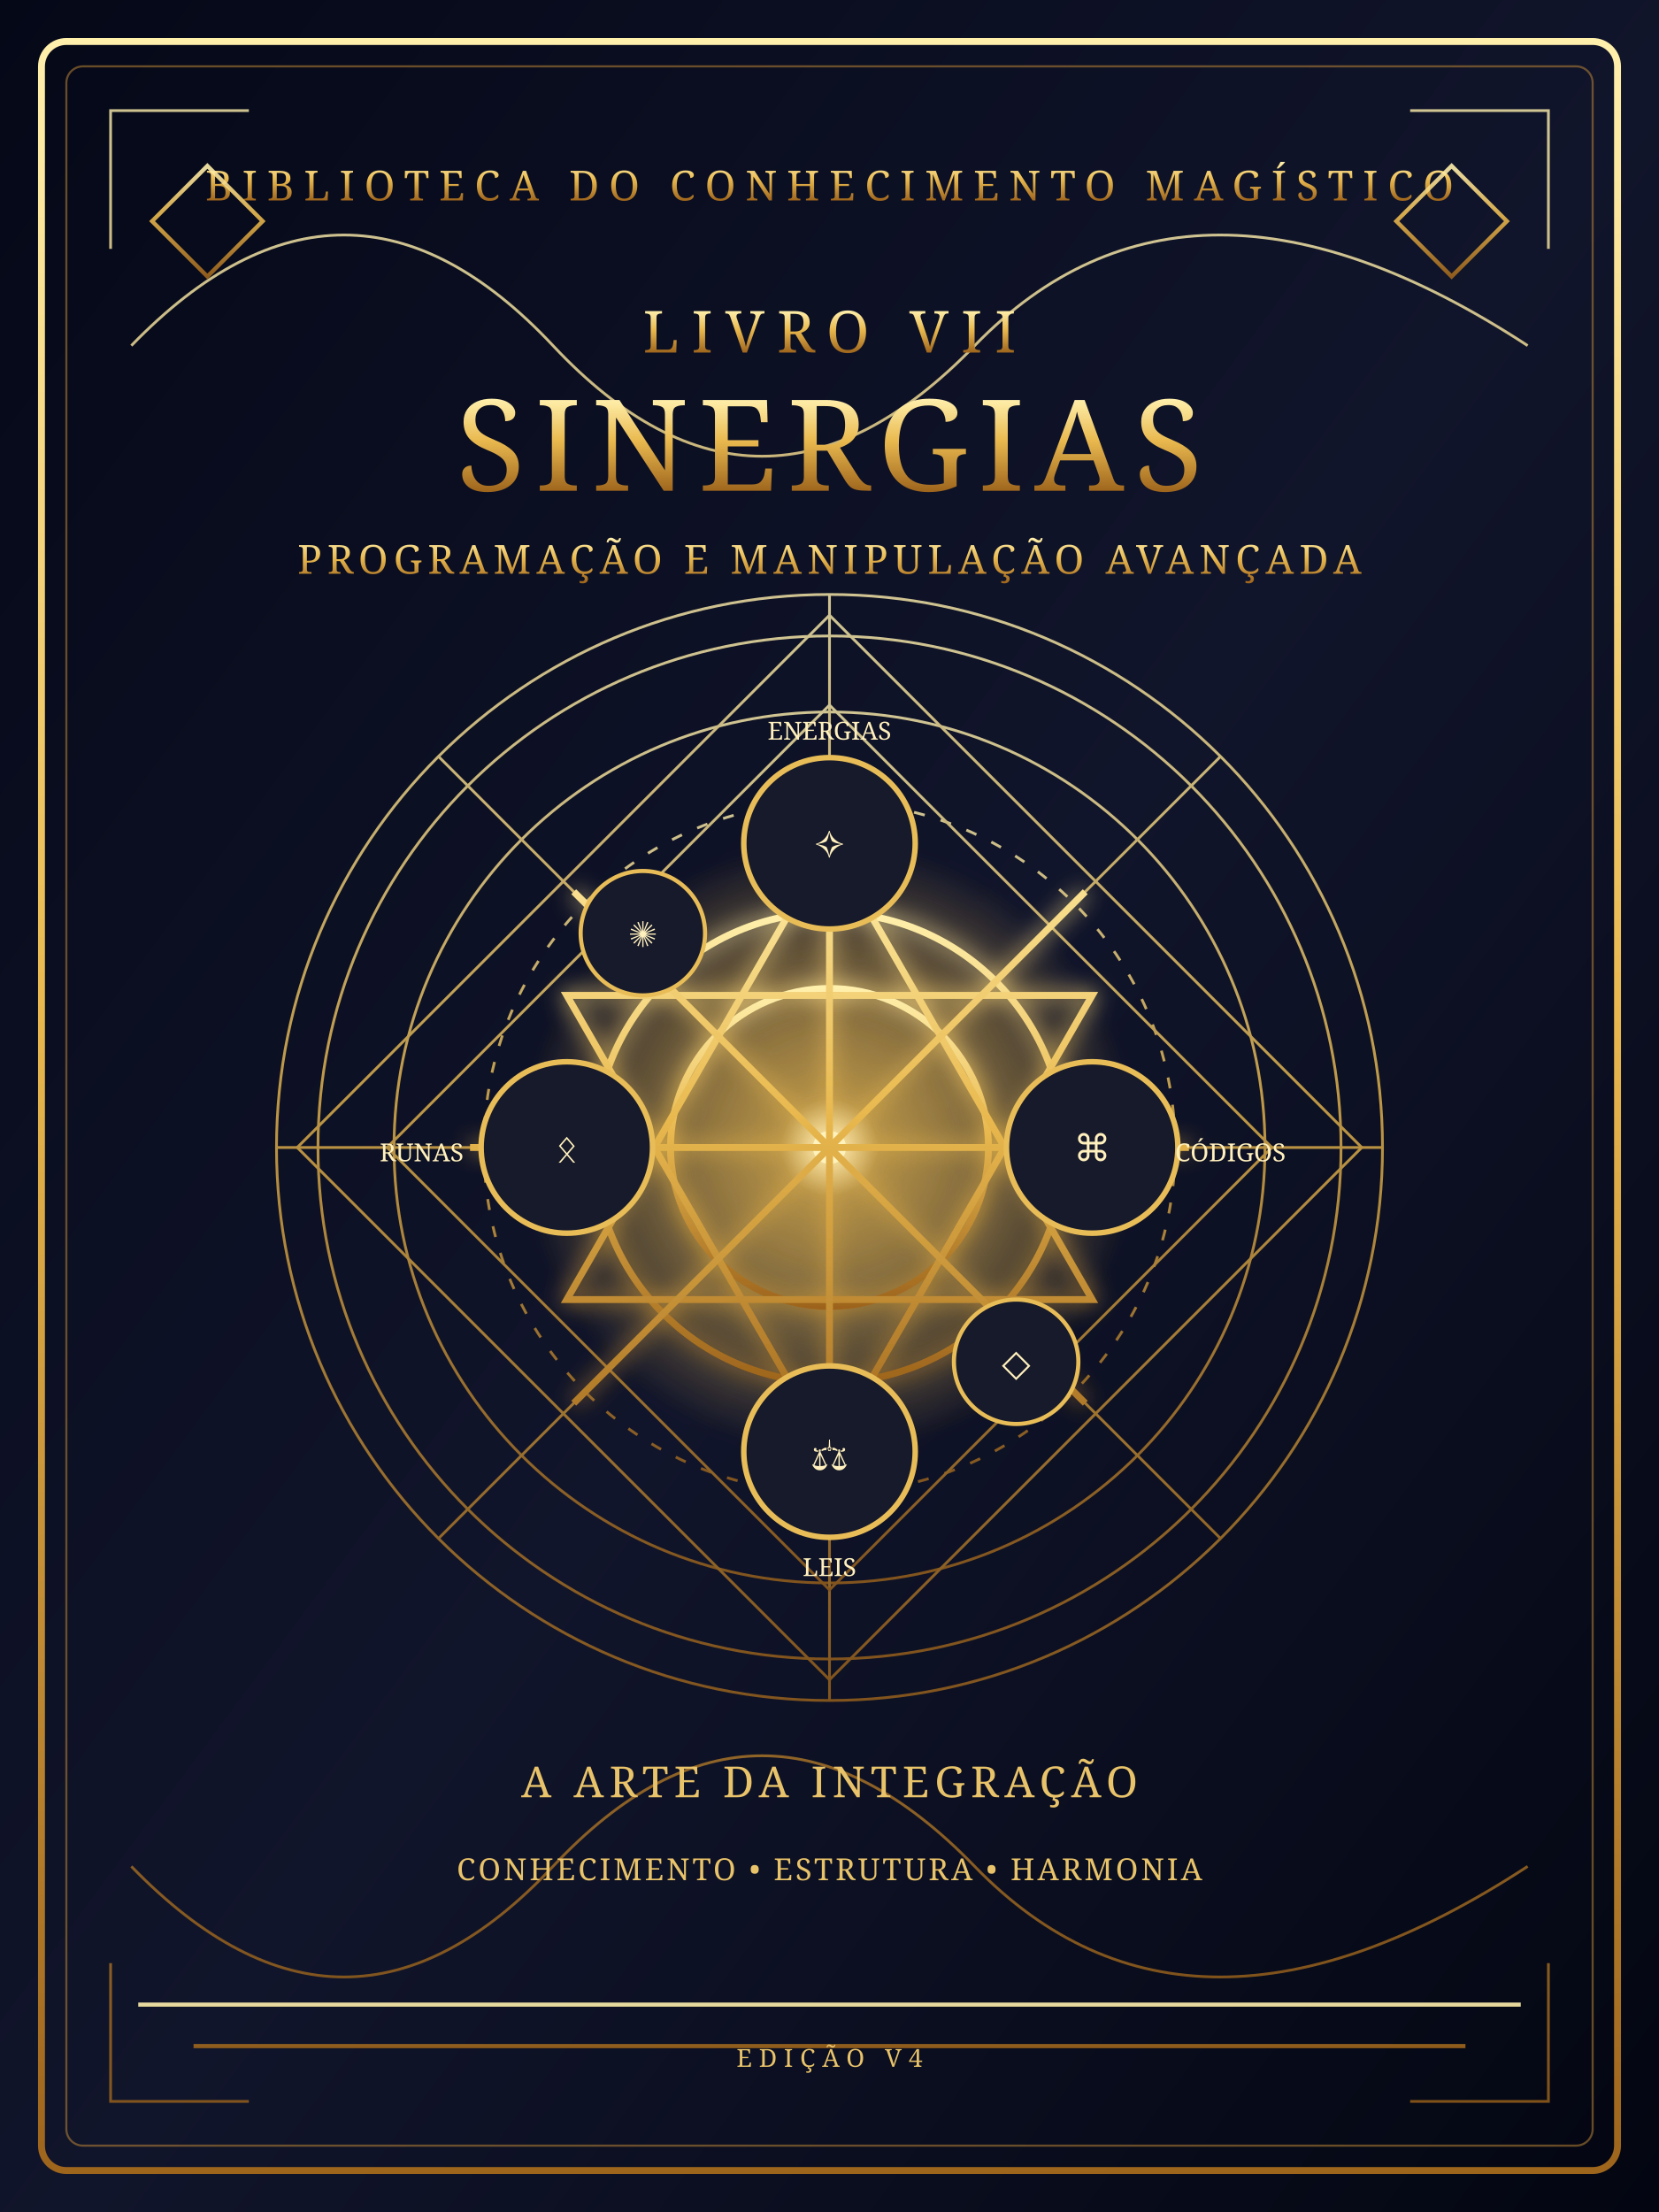
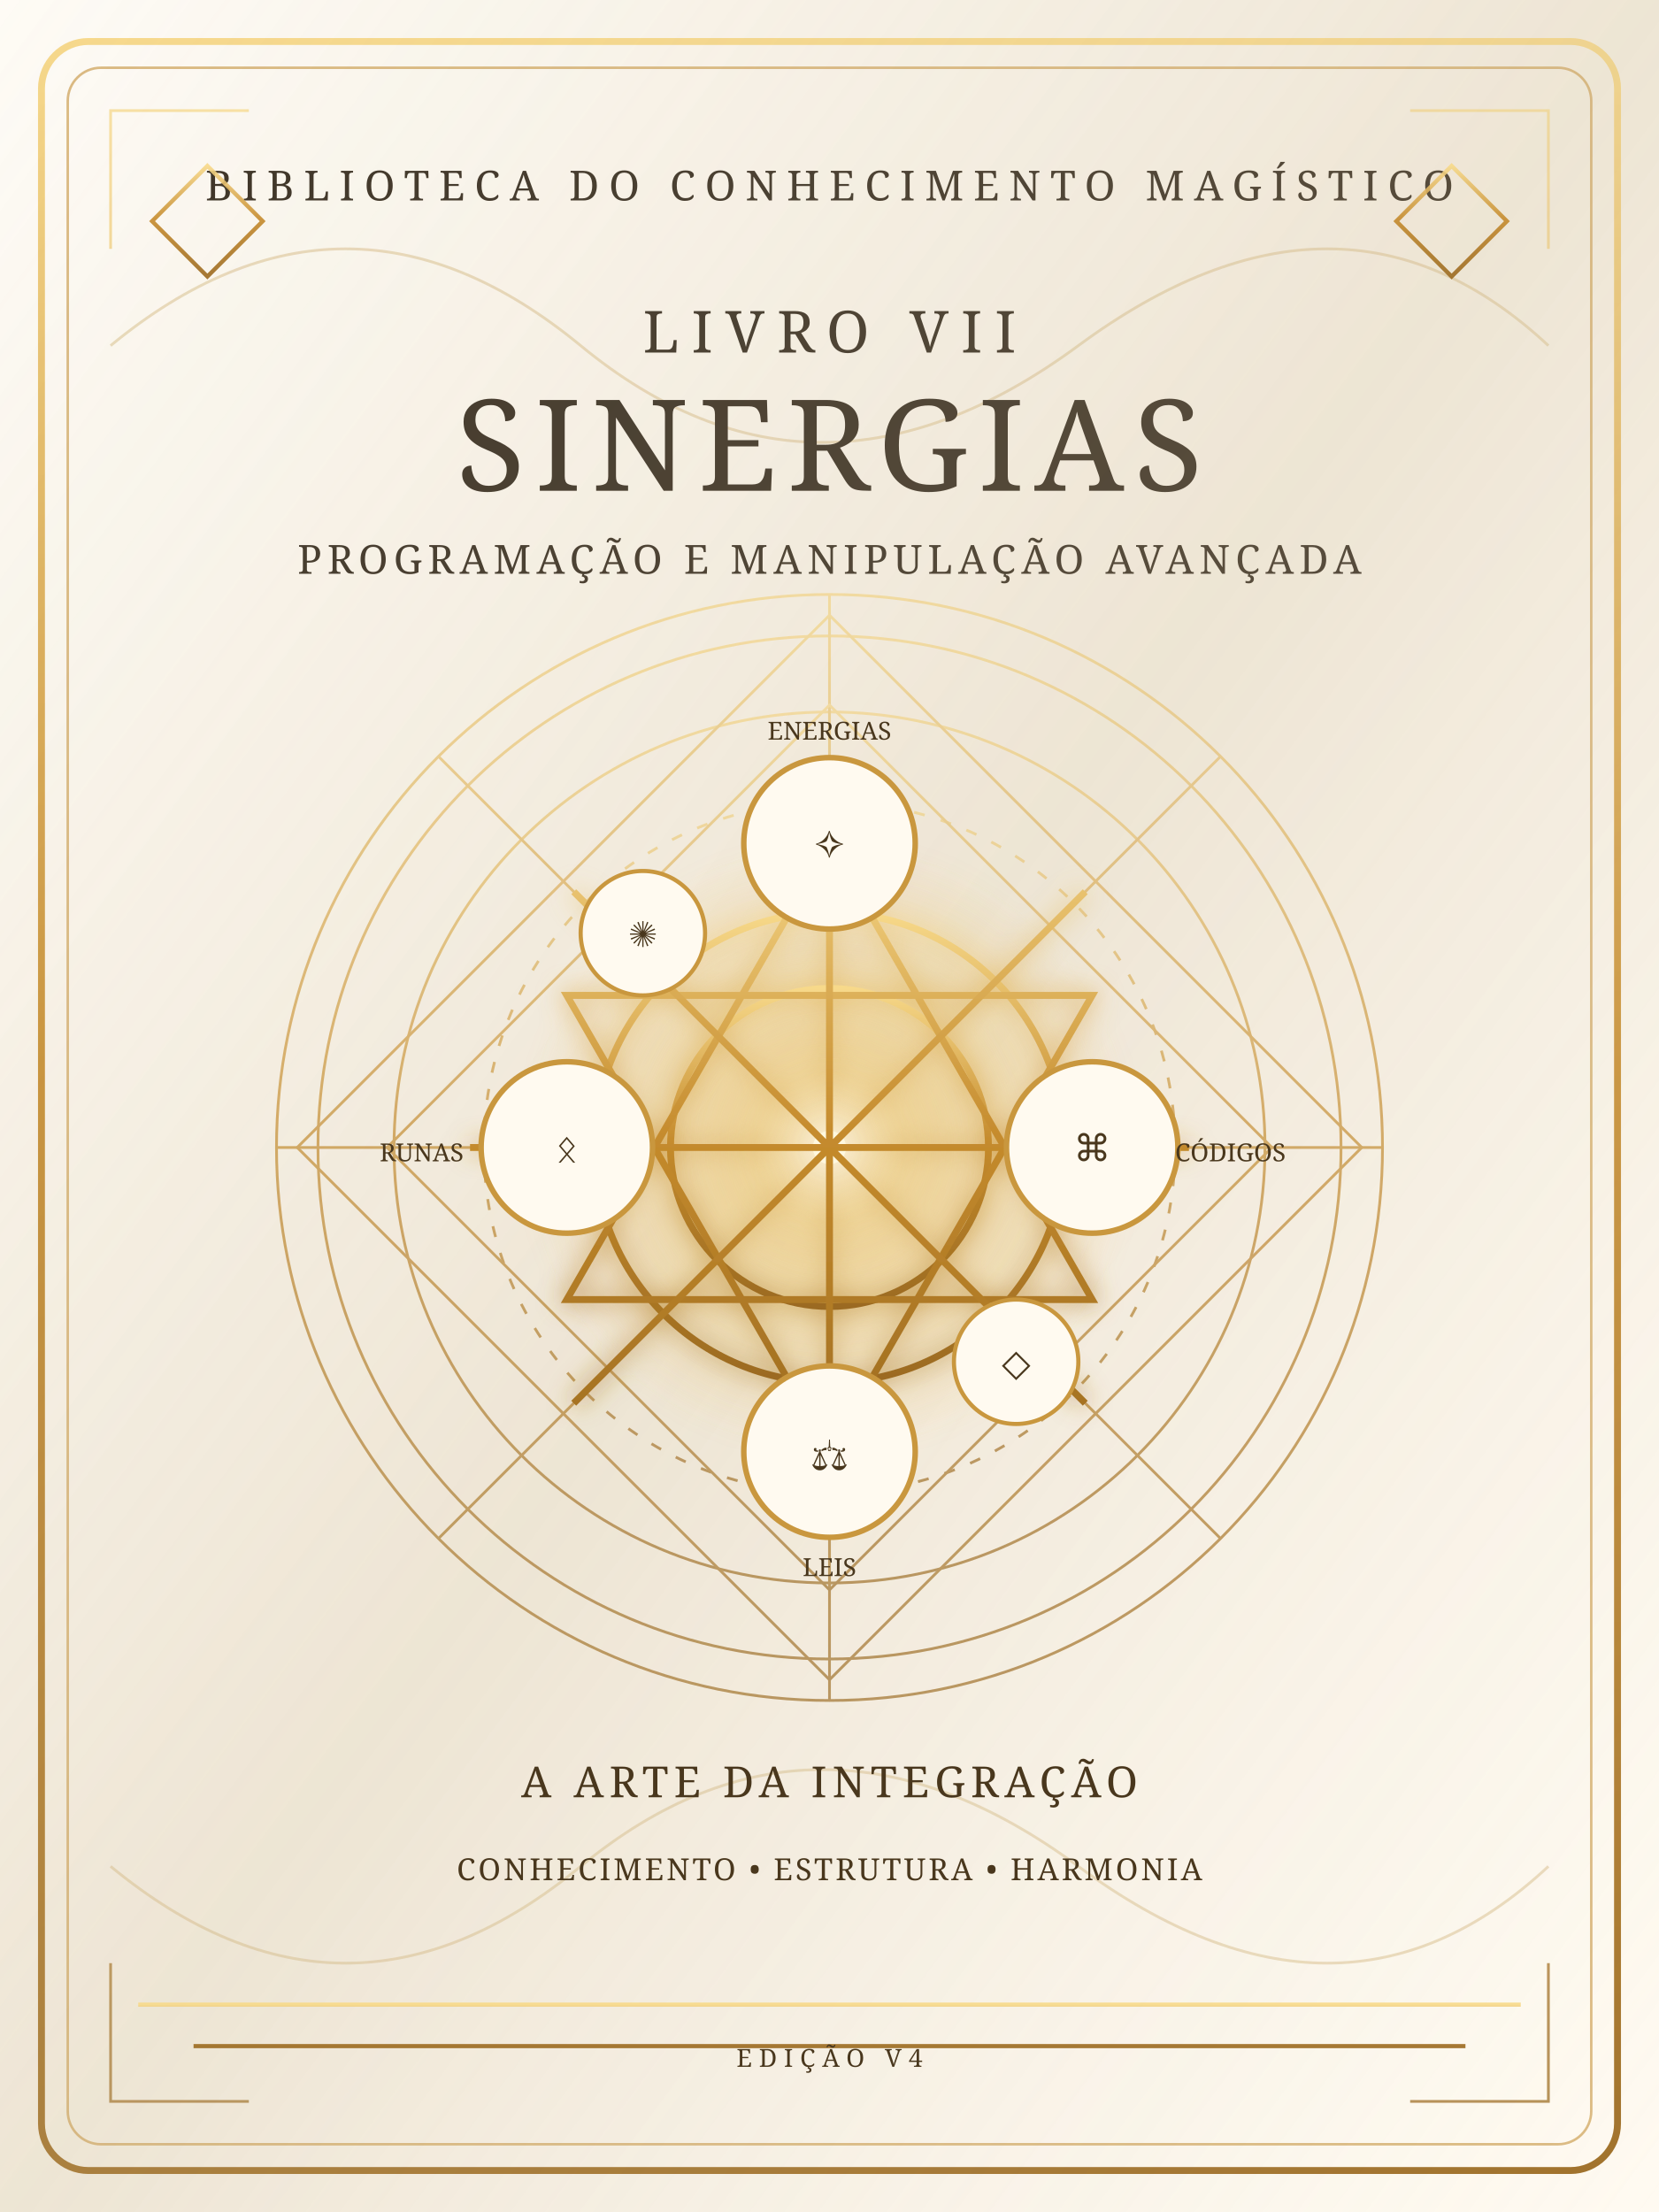
<svg xmlns="http://www.w3.org/2000/svg" width="1200" height="1600" viewBox="0 0 1200 1600" role="img" aria-labelledby="title desc">
  <defs>
-     <linearGradient id="bg" x1="0" y1="0" x2="1" y2="1">
-       <stop stop-color="#050817" />
-       <stop offset=".52" stop-color="#11152b" />
-       <stop offset="1" stop-color="#030611" />
+     <linearGradient id="paper" x1="0" y1="0" x2="1" y2="1">
+       <stop stop-color="#fffdf8" />
+       <stop offset=".52" stop-color="#f5efe3" />
+       <stop offset="1" stop-color="#fffaf0" />
    </linearGradient>
    <linearGradient id="gold" x1="0" y1="0" x2="0" y2="1">
-       <stop stop-color="#fff0ad" />
-       <stop offset=".45" stop-color="#e9b94f" />
-       <stop offset="1" stop-color="#9d641c" />
+       <stop stop-color="#f7d98a" />
+       <stop offset=".48" stop-color="#c58b2d" />
+       <stop offset="1" stop-color="#9b6a20" />
    </linearGradient>
    <radialGradient id="core">
-       <stop stop-color="#fff6cb" stop-opacity=".95" />
-       <stop offset=".16" stop-color="#e9b94f" stop-opacity=".5" />
-       <stop offset="1" stop-color="#e9b94f" stop-opacity="0" />
+       <stop stop-color="#fff9e7" stop-opacity=".98" />
+       <stop offset=".25" stop-color="#edca7a" stop-opacity=".45" />
+       <stop offset="1" stop-color="#e8c16e" stop-opacity="0" />
    </radialGradient>
+     <linearGradient id="wash" x1="0" y1="0" x2="1" y2="1">
+       <stop stop-color="#e7d9c0" stop-opacity=".05" />
+       <stop offset=".5" stop-color="#d6c4a4" stop-opacity=".24" />
+       <stop offset="1" stop-color="#fff" stop-opacity=".05" />
+     </linearGradient>
    <filter id="glow">
-       <feGaussianBlur stdDeviation="8" result="b" />
+       <feGaussianBlur stdDeviation="9" result="b" />
      <feMerge>
        <feMergeNode in="b" />
        <feMergeNode in="SourceGraphic" />
      </feMerge>
    </filter>
  </defs>
-   <rect width="1200" height="1600" fill="url(#bg)" />
-   <rect x="30" y="30" width="1140" height="1540" rx="18" fill="none" stroke="url(#gold)" stroke-width="5" />
-   <rect x="48" y="48" width="1104" height="1504" rx="12" fill="none" stroke="#b78335" stroke-opacity=".55" stroke-width="1.5" />
-   <g fill="none" stroke="url(#gold)" stroke-width="2" opacity=".8">
+   <rect width="1200" height="1600" fill="url(#paper)" />
+   <rect x="30" y="30" width="1140" height="1540" rx="34" fill="none" stroke="url(#gold)" stroke-width="5" />
+   <rect x="49" y="49" width="1102" height="1502" rx="24" fill="none" stroke="#c99a4a" stroke-opacity=".7" stroke-width="1.8" />
+   <path d="M80 250Q250 110 420 250T780 250T1120 250M80 1350Q250 1490 420 1350T780 1350T1120 1350" fill="none" stroke="#d7bd8a" stroke-width="2" opacity=".55" />
+   <g fill="none" stroke="url(#gold)" stroke-width="2" opacity=".78">
    <path d="M80 180V80H180 M1020 80h100v100 M80 1420v100h100 M1020 1520h100v-100" />
-     <path d="M95 250Q250 90 400 250T705 250T1105 250 M95 1350Q250 1510 400 1350T705 1350T1105 1350" />
    <circle cx="600" cy="830" r="400" />
    <circle cx="600" cy="830" r="370" />
    <circle cx="600" cy="830" r="315" />
    <circle cx="600" cy="830" r="250" stroke-dasharray="8 12" />
    <path d="M600 430V1230M200 830H1000M317 547l566 566M883 547L317 1113" />
    <path d="M600 445L985 830 600 1215 215 830Z" />
    <path d="M600 510L920 830 600 1150 280 830Z" />
  </g>
-   <g fill="url(#gold)" font-family="Georgia,serif" text-anchor="middle">
+   <g fill="#30271b" font-family="Georgia,serif" text-anchor="middle">
    <text x="600" y="145" font-size="30" letter-spacing="7">BIBLIOTECA DO CONHECIMENTO MAGÍSTICO</text>
    <text x="600" y="255" font-size="42" letter-spacing="9">LIVRO VII</text>
    <text x="600" y="355" font-size="92" letter-spacing="7">SINERGIAS</text>
    <text x="600" y="415" font-size="29" letter-spacing="4">PROGRAMAÇÃO E MANIPULAÇÃO AVANÇADA</text>
  </g>
+   <path d="M0 0H1200V1600H0Z" fill="url(#wash)" />
  <g filter="url(#glow)">
    <circle cx="600" cy="830" r="220" fill="url(#core)" />
-     <circle cx="600" cy="830" r="12" fill="#fff2bc" />
+     <circle cx="600" cy="830" r="12" fill="#fff8df" />
    <g fill="none" stroke="url(#gold)" stroke-width="5">
      <circle cx="600" cy="830" r="170" />
      <circle cx="600" cy="830" r="115" />
      <path d="M600 610L790 940H410Z M600 1050L410 720H790Z" />
      <path d="M600 570V1090M340 830H860M415 645l370 370M785 645L415 1015" />
    </g>
  </g>
-   <g font-family="Georgia,serif" font-size="27" text-anchor="middle" fill="#fff0bd">
+   <g font-family="Georgia,serif" font-size="27" text-anchor="middle" fill="#49371d">
    <g>
-       <circle cx="600" cy="610" r="62" fill="#171a2a" stroke="#e8bd58" stroke-width="4" />
+       <circle cx="600" cy="610" r="62" fill="#fffaf0" stroke="#c9973e" stroke-width="4" />
      <text x="600" y="620">✧</text>
      <text x="600" y="535" font-size="18">ENERGIAS</text>
    </g>
    <g>
-       <circle cx="790" cy="830" r="62" fill="#171a2a" stroke="#e8bd58" stroke-width="4" />
+       <circle cx="790" cy="830" r="62" fill="#fffaf0" stroke="#c9973e" stroke-width="4" />
      <text x="790" y="840">⌘</text>
      <text x="890" y="840" font-size="18">CÓDIGOS</text>
    </g>
    <g>
-       <circle cx="600" cy="1050" r="62" fill="#171a2a" stroke="#e8bd58" stroke-width="4" />
+       <circle cx="600" cy="1050" r="62" fill="#fffaf0" stroke="#c9973e" stroke-width="4" />
      <text x="600" y="1060">⚖</text>
      <text x="600" y="1140" font-size="18">LEIS</text>
    </g>
    <g>
-       <circle cx="410" cy="830" r="62" fill="#171a2a" stroke="#e8bd58" stroke-width="4" />
+       <circle cx="410" cy="830" r="62" fill="#fffaf0" stroke="#c9973e" stroke-width="4" />
      <text x="410" y="840">ᛟ</text>
      <text x="305" y="840" font-size="18">RUNAS</text>
    </g>
    <g>
-       <circle cx="465" cy="675" r="45" fill="#171a2a" stroke="#e8bd58" stroke-width="3" />
+       <circle cx="465" cy="675" r="45" fill="#fffaf0" stroke="#c9973e" stroke-width="3" />
      <text x="465" y="685">✺</text>
    </g>
    <g>
-       <circle cx="735" cy="985" r="45" fill="#171a2a" stroke="#e8bd58" stroke-width="3" />
+       <circle cx="735" cy="985" r="45" fill="#fffaf0" stroke="#c9973e" stroke-width="3" />
      <text x="735" y="995">◇</text>
    </g>
  </g>
  <g fill="none" stroke="url(#gold)" stroke-width="3" opacity=".9">
    <path d="M100 1450H1100M140 1480H1060" />
    <path d="M150 120l40 40-40 40-40-40z M1050 120l40 40-40 40-40-40z" />
  </g>
-   <g fill="#e9c36a" font-family="Georgia,serif" text-anchor="middle">
+   <g fill="#49371d" font-family="Georgia,serif" text-anchor="middle">
    <text x="600" y="1300" font-size="31" letter-spacing="4">A ARTE DA INTEGRAÇÃO</text>
    <text x="600" y="1360" font-size="22" letter-spacing="2">CONHECIMENTO • ESTRUTURA • HARMONIA</text>
    <text x="600" y="1495" font-size="18" letter-spacing="5">EDIÇÃO V4</text>
  </g>
</svg>
